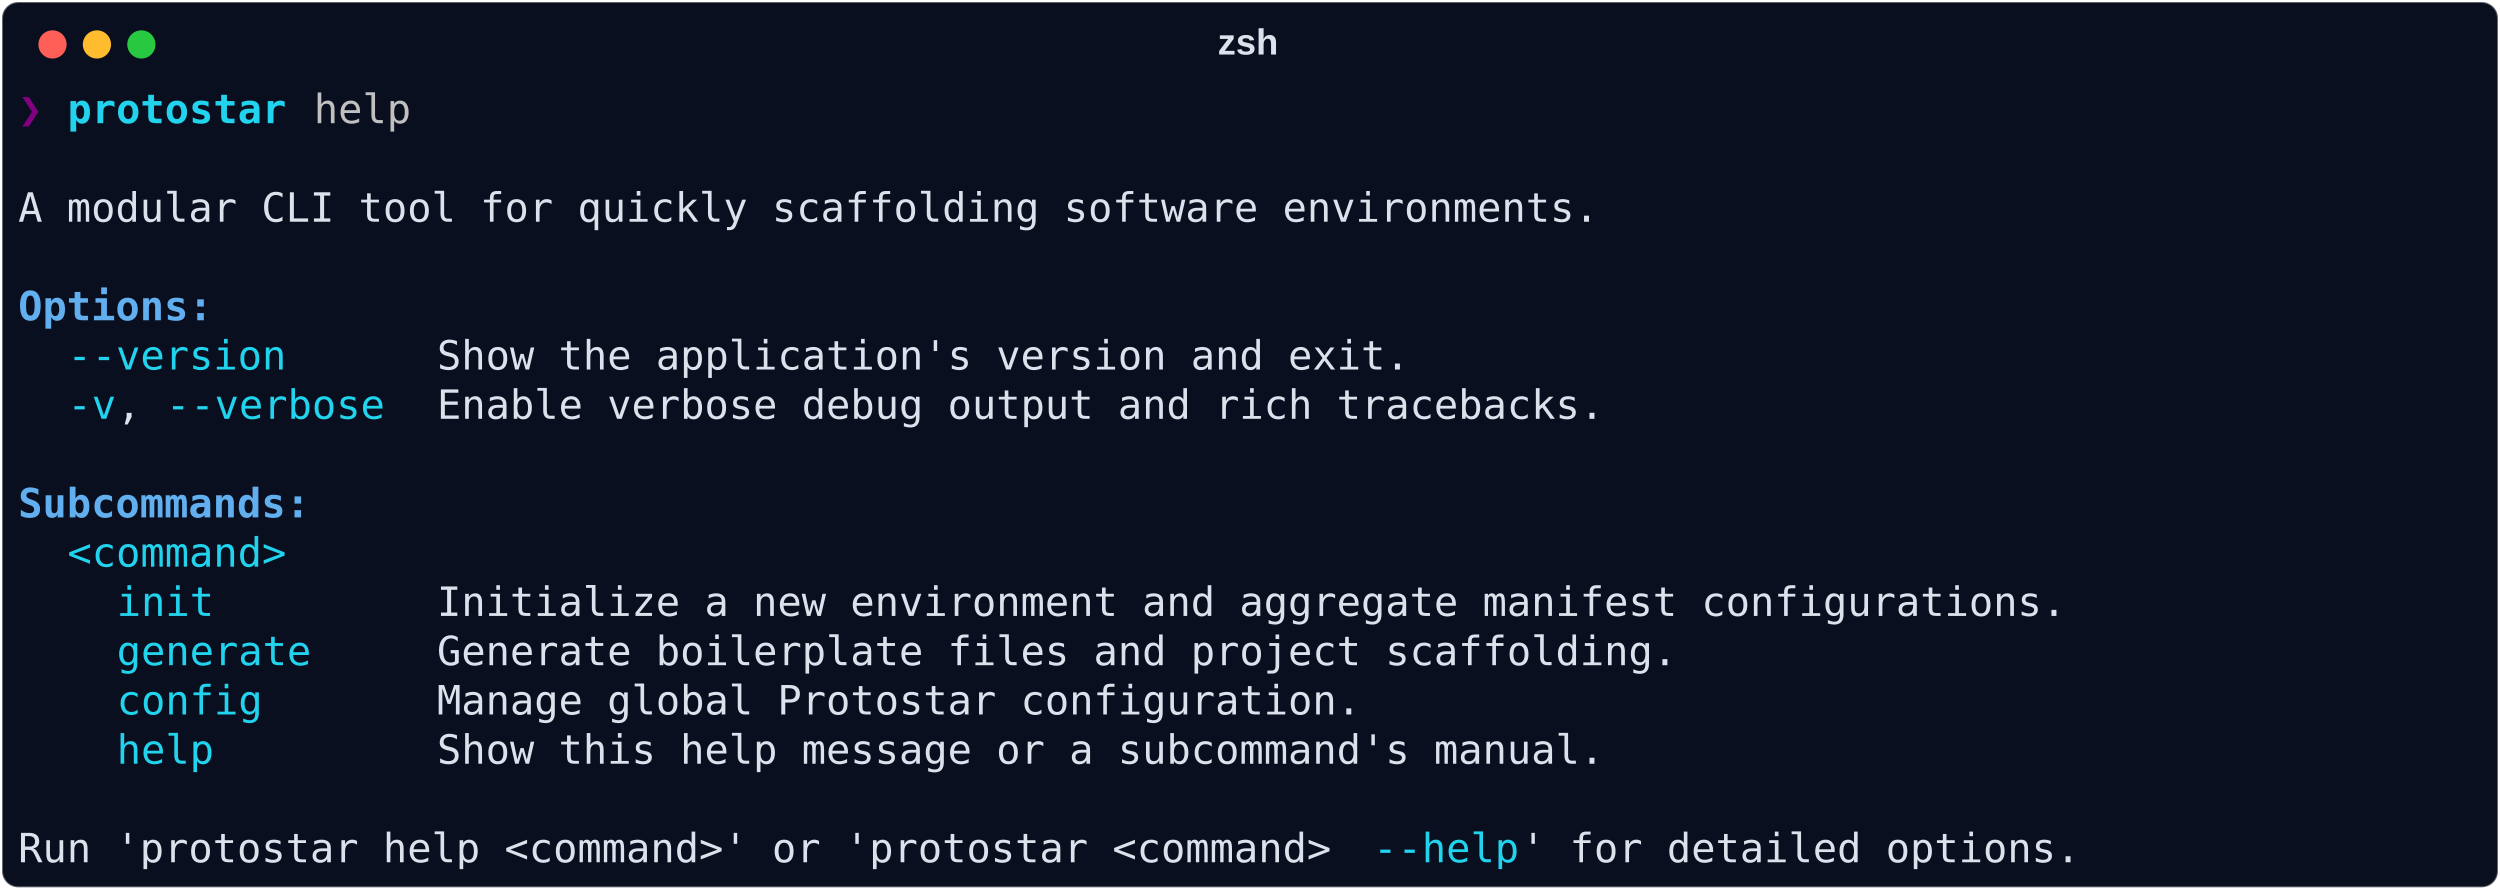
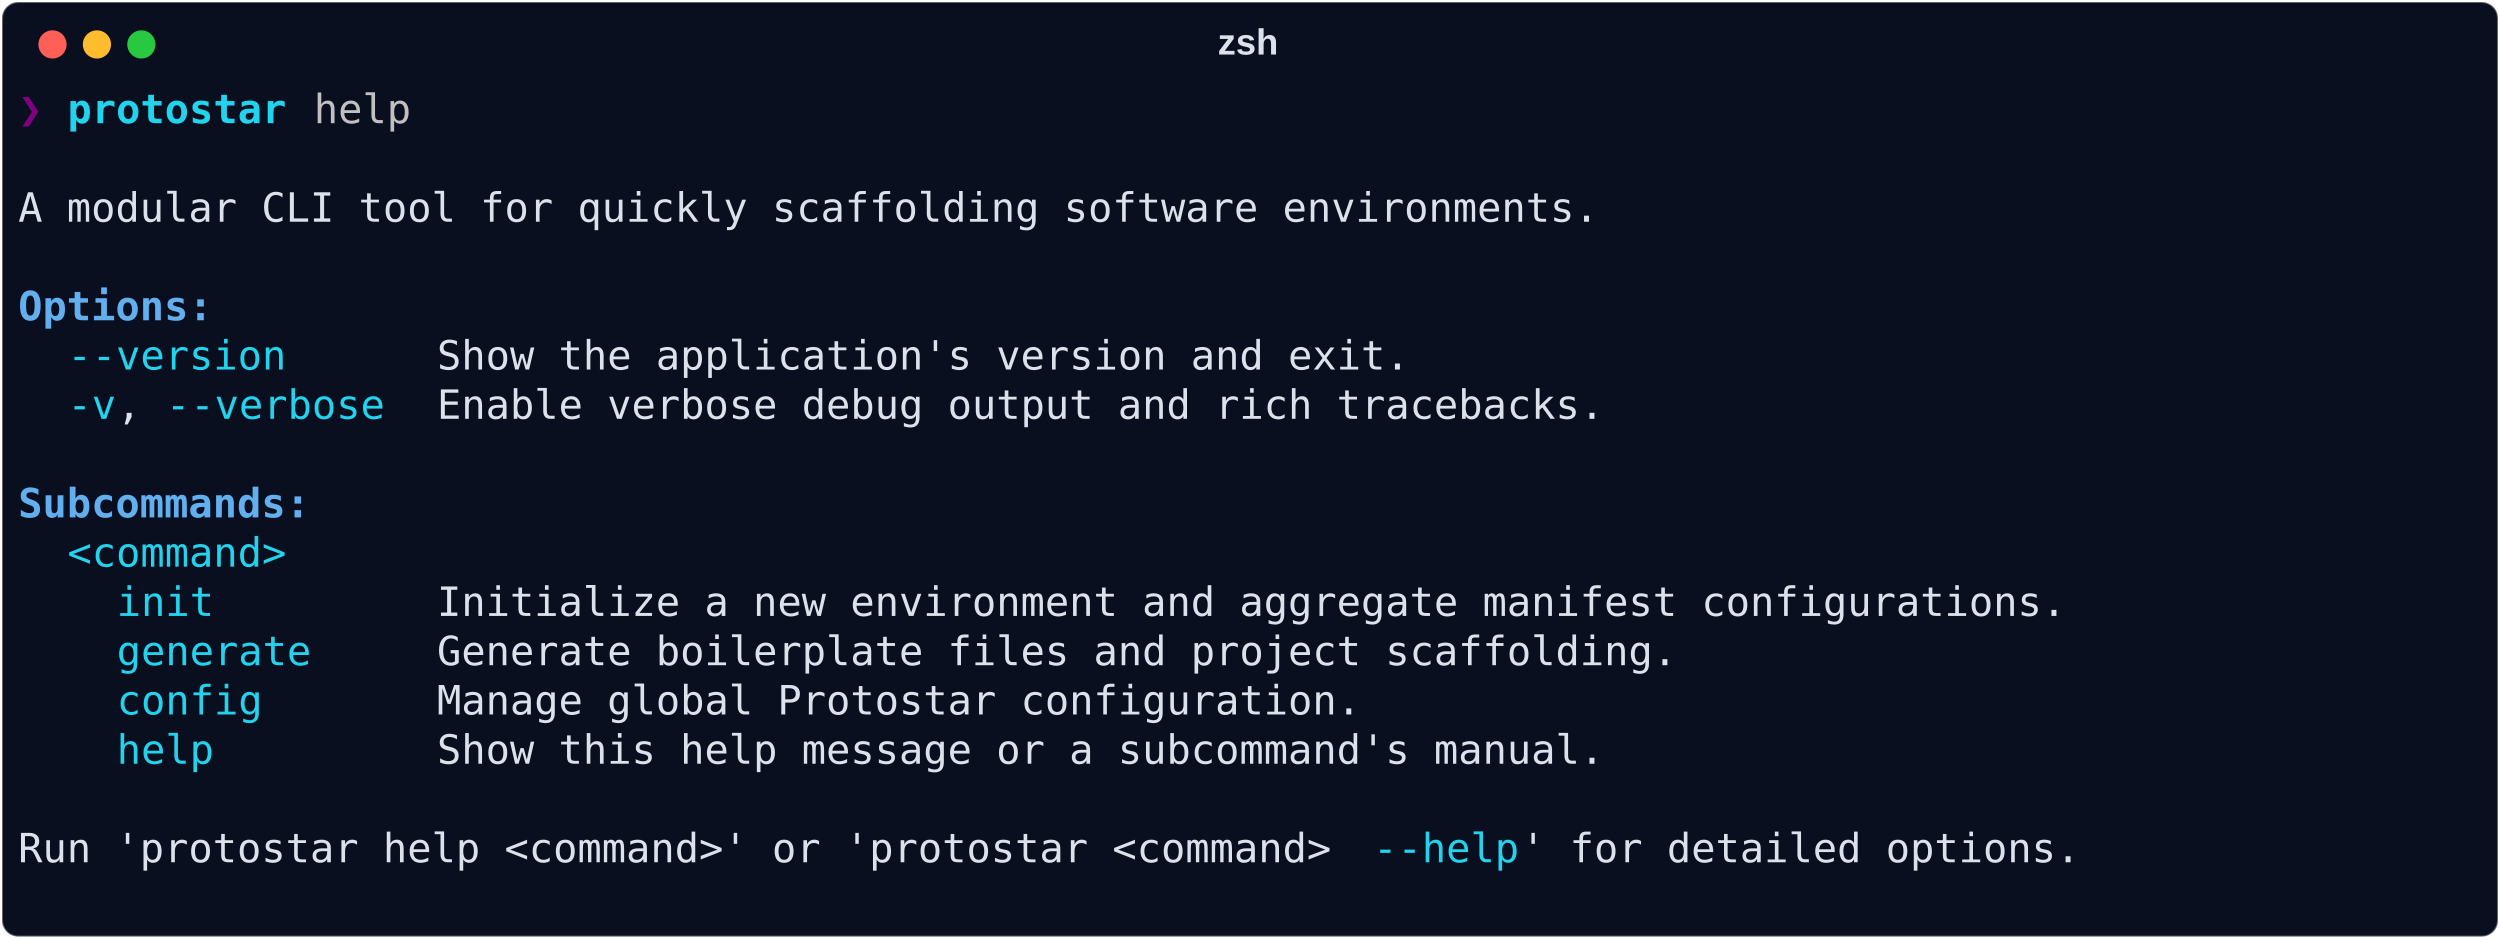
- <svg xmlns="http://www.w3.org/2000/svg" class="rich-terminal" viewBox="0 0 1238 440.4">
+ <svg xmlns="http://www.w3.org/2000/svg" class="rich-terminal" viewBox="0 0 1238 464.8">
  <style>

    @font-face {
        font-family: "Fira Code";
        src: local("FiraCode-Regular"),
                url("https://cdnjs.cloudflare.com/ajax/libs/firacode/6.2.0/woff2/FiraCode-Regular.woff2") format("woff2"),
                url("https://cdnjs.cloudflare.com/ajax/libs/firacode/6.2.0/woff/FiraCode-Regular.woff") format("woff");
        font-style: normal;
        font-weight: 400;
    }
    @font-face {
        font-family: "Fira Code";
        src: local("FiraCode-Bold"),
                url("https://cdnjs.cloudflare.com/ajax/libs/firacode/6.2.0/woff2/FiraCode-Bold.woff2") format("woff2"),
                url("https://cdnjs.cloudflare.com/ajax/libs/firacode/6.2.0/woff/FiraCode-Bold.woff") format("woff");
        font-style: bold;
        font-weight: 700;
    }

-     .terminal-1115245412-matrix {
+     .cli_help-matrix {
        font-family: Fira Code, monospace;
        font-size: 20px;
        line-height: 24.4px;
        font-variant-east-asian: full-width;
    }

-     .terminal-1115245412-title {
+     .cli_help-title {
        font-size: 18px;
        font-weight: bold;
        font-family: arial;
    }

-     .terminal-1115245412-r1 { fill: #800080;font-weight: bold }
- .terminal-1115245412-r2 { fill: #22d3ee;font-weight: bold }
- .terminal-1115245412-r3 { fill: #c0c0c0 }
- .terminal-1115245412-r4 { fill: #dce1eb }
- .terminal-1115245412-r5 { fill: #61afef;font-weight: bold }
- .terminal-1115245412-r6 { fill: #22d3ee }
+     .cli_help-r1 { fill: #800080;font-weight: bold }
+ .cli_help-r2 { fill: #22d3ee;font-weight: bold }
+ .cli_help-r3 { fill: #c0c0c0 }
+ .cli_help-r4 { fill: #dce1eb }
+ .cli_help-r5 { fill: #61afef;font-weight: bold }
+ .cli_help-r6 { fill: #22d3ee }
    </style>
  <defs>
-     <clipPath id="terminal-1115245412-clip-terminal">
-       <rect x="0" y="0" width="1219.0" height="389.4" />
+     <clipPath id="cli_help-clip-terminal">
+       <rect x="0" y="0" width="1219.0" height="413.8" />
    </clipPath>
-     <clipPath id="terminal-1115245412-line-0">
+     <clipPath id="cli_help-line-0">
      <rect x="0" y="1.5" width="1220" height="24.65" />
    </clipPath>
-     <clipPath id="terminal-1115245412-line-1">
+     <clipPath id="cli_help-line-1">
      <rect x="0" y="25.9" width="1220" height="24.65" />
    </clipPath>
-     <clipPath id="terminal-1115245412-line-2">
+     <clipPath id="cli_help-line-2">
      <rect x="0" y="50.3" width="1220" height="24.65" />
    </clipPath>
-     <clipPath id="terminal-1115245412-line-3">
+     <clipPath id="cli_help-line-3">
      <rect x="0" y="74.7" width="1220" height="24.65" />
    </clipPath>
-     <clipPath id="terminal-1115245412-line-4">
+     <clipPath id="cli_help-line-4">
      <rect x="0" y="99.1" width="1220" height="24.65" />
    </clipPath>
-     <clipPath id="terminal-1115245412-line-5">
+     <clipPath id="cli_help-line-5">
      <rect x="0" y="123.5" width="1220" height="24.65" />
    </clipPath>
-     <clipPath id="terminal-1115245412-line-6">
+     <clipPath id="cli_help-line-6">
      <rect x="0" y="147.9" width="1220" height="24.65" />
    </clipPath>
-     <clipPath id="terminal-1115245412-line-7">
+     <clipPath id="cli_help-line-7">
      <rect x="0" y="172.3" width="1220" height="24.65" />
    </clipPath>
-     <clipPath id="terminal-1115245412-line-8">
+     <clipPath id="cli_help-line-8">
      <rect x="0" y="196.7" width="1220" height="24.65" />
    </clipPath>
-     <clipPath id="terminal-1115245412-line-9">
+     <clipPath id="cli_help-line-9">
      <rect x="0" y="221.1" width="1220" height="24.65" />
    </clipPath>
-     <clipPath id="terminal-1115245412-line-10">
+     <clipPath id="cli_help-line-10">
      <rect x="0" y="245.5" width="1220" height="24.65" />
    </clipPath>
-     <clipPath id="terminal-1115245412-line-11">
+     <clipPath id="cli_help-line-11">
      <rect x="0" y="269.9" width="1220" height="24.65" />
    </clipPath>
-     <clipPath id="terminal-1115245412-line-12">
+     <clipPath id="cli_help-line-12">
      <rect x="0" y="294.3" width="1220" height="24.65" />
    </clipPath>
-     <clipPath id="terminal-1115245412-line-13">
+     <clipPath id="cli_help-line-13">
      <rect x="0" y="318.7" width="1220" height="24.65" />
    </clipPath>
-     <clipPath id="terminal-1115245412-line-14">
+     <clipPath id="cli_help-line-14">
      <rect x="0" y="343.1" width="1220" height="24.65" />
    </clipPath>
+     <clipPath id="cli_help-line-15">
+       <rect x="0" y="367.5" width="1220" height="24.65" />
+     </clipPath>
  </defs>
-   <rect fill="#0a0f1f" stroke="rgba(255,255,255,0.35)" stroke-width="1" x="1" y="1" width="1236" height="438.4" rx="8" />
-   <text class="terminal-1115245412-title" fill="#dce1eb" text-anchor="middle" x="618" y="27">zsh</text>
+   <rect fill="#0a0f1f" stroke="rgba(255,255,255,0.35)" stroke-width="1" x="1" y="1" width="1236" height="462.8" rx="8" />
+   <text class="cli_help-title" fill="#dce1eb" text-anchor="middle" x="618" y="27">zsh</text>
  <g transform="translate(26,22)">
    <circle cx="0" cy="0" r="7" fill="#ff5f57" />
    <circle cx="22" cy="0" r="7" fill="#febc2e" />
    <circle cx="44" cy="0" r="7" fill="#28c840" />
  </g>
-   <g transform="translate(9, 41)" clip-path="url(#terminal-1115245412-clip-terminal)">
-     <g class="terminal-1115245412-matrix">
-       <text class="terminal-1115245412-r1" x="0" y="20" textLength="24.4" clip-path="url(#terminal-1115245412-line-0)">❯ </text>
-       <text class="terminal-1115245412-r2" x="24.4" y="20" textLength="122" clip-path="url(#terminal-1115245412-line-0)">protostar </text>
-       <text class="terminal-1115245412-r3" x="146.4" y="20" textLength="48.8" clip-path="url(#terminal-1115245412-line-0)">help</text>
-       <text class="terminal-1115245412-r4" x="1220" y="20" textLength="12.2" clip-path="url(#terminal-1115245412-line-0)">
+   <g transform="translate(9, 41)" clip-path="url(#cli_help-clip-terminal)">
+     <g class="cli_help-matrix">
+       <text class="cli_help-r1" x="0" y="20" textLength="24.4" clip-path="url(#cli_help-line-0)">❯ </text>
+       <text class="cli_help-r2" x="24.4" y="20" textLength="122" clip-path="url(#cli_help-line-0)">protostar </text>
+       <text class="cli_help-r3" x="146.4" y="20" textLength="48.8" clip-path="url(#cli_help-line-0)">help</text>
+       <text class="cli_help-r4" x="1220" y="20" textLength="12.2" clip-path="url(#cli_help-line-0)">
</text>
-       <text class="terminal-1115245412-r4" x="1220" y="44.4" textLength="12.2" clip-path="url(#terminal-1115245412-line-1)">
+       <text class="cli_help-r4" x="1220" y="44.4" textLength="12.2" clip-path="url(#cli_help-line-1)">
</text>
-       <text class="terminal-1115245412-r4" x="0" y="68.8" textLength="793" clip-path="url(#terminal-1115245412-line-2)">A modular CLI tool for quickly scaffolding software environments.</text>
-       <text class="terminal-1115245412-r4" x="1220" y="68.8" textLength="12.2" clip-path="url(#terminal-1115245412-line-2)">
+       <text class="cli_help-r4" x="0" y="68.8" textLength="793" clip-path="url(#cli_help-line-2)">A modular CLI tool for quickly scaffolding software environments.</text>
+       <text class="cli_help-r4" x="1220" y="68.8" textLength="12.2" clip-path="url(#cli_help-line-2)">
</text>
-       <text class="terminal-1115245412-r4" x="1220" y="93.2" textLength="12.2" clip-path="url(#terminal-1115245412-line-3)">
+       <text class="cli_help-r4" x="1220" y="93.2" textLength="12.2" clip-path="url(#cli_help-line-3)">
</text>
-       <text class="terminal-1115245412-r5" x="0" y="117.6" textLength="97.6" clip-path="url(#terminal-1115245412-line-4)">Options:</text>
-       <text class="terminal-1115245412-r4" x="1220" y="117.6" textLength="12.2" clip-path="url(#terminal-1115245412-line-4)">
+       <text class="cli_help-r5" x="0" y="117.6" textLength="97.6" clip-path="url(#cli_help-line-4)">Options:</text>
+       <text class="cli_help-r4" x="1220" y="117.6" textLength="12.2" clip-path="url(#cli_help-line-4)">
</text>
-       <text class="terminal-1115245412-r6" x="24.4" y="142" textLength="109.8" clip-path="url(#terminal-1115245412-line-5)">--version</text>
-       <text class="terminal-1115245412-r4" x="207.4" y="142" textLength="488" clip-path="url(#terminal-1115245412-line-5)">Show the application's version and exit.</text>
-       <text class="terminal-1115245412-r4" x="1220" y="142" textLength="12.2" clip-path="url(#terminal-1115245412-line-5)">
+       <text class="cli_help-r6" x="24.4" y="142" textLength="109.8" clip-path="url(#cli_help-line-5)">--version</text>
+       <text class="cli_help-r4" x="207.4" y="142" textLength="488" clip-path="url(#cli_help-line-5)">Show the application's version and exit.</text>
+       <text class="cli_help-r4" x="1220" y="142" textLength="12.2" clip-path="url(#cli_help-line-5)">
</text>
-       <text class="terminal-1115245412-r6" x="24.4" y="166.4" textLength="24.4" clip-path="url(#terminal-1115245412-line-6)">-v</text>
-       <text class="terminal-1115245412-r4" x="48.8" y="166.4" textLength="24.4" clip-path="url(#terminal-1115245412-line-6)">, </text>
-       <text class="terminal-1115245412-r6" x="73.2" y="166.4" textLength="109.8" clip-path="url(#terminal-1115245412-line-6)">--verbose</text>
-       <text class="terminal-1115245412-r4" x="207.4" y="166.4" textLength="585.6" clip-path="url(#terminal-1115245412-line-6)">Enable verbose debug output and rich tracebacks.</text>
-       <text class="terminal-1115245412-r4" x="1220" y="166.4" textLength="12.2" clip-path="url(#terminal-1115245412-line-6)">
+       <text class="cli_help-r6" x="24.4" y="166.4" textLength="24.4" clip-path="url(#cli_help-line-6)">-v</text>
+       <text class="cli_help-r4" x="48.8" y="166.4" textLength="24.4" clip-path="url(#cli_help-line-6)">, </text>
+       <text class="cli_help-r6" x="73.2" y="166.4" textLength="109.8" clip-path="url(#cli_help-line-6)">--verbose</text>
+       <text class="cli_help-r4" x="207.4" y="166.4" textLength="585.6" clip-path="url(#cli_help-line-6)">Enable verbose debug output and rich tracebacks.</text>
+       <text class="cli_help-r4" x="1220" y="166.4" textLength="12.2" clip-path="url(#cli_help-line-6)">
</text>
-       <text class="terminal-1115245412-r4" x="1220" y="190.8" textLength="12.2" clip-path="url(#terminal-1115245412-line-7)">
+       <text class="cli_help-r4" x="1220" y="190.8" textLength="12.2" clip-path="url(#cli_help-line-7)">
</text>
-       <text class="terminal-1115245412-r5" x="0" y="215.2" textLength="146.4" clip-path="url(#terminal-1115245412-line-8)">Subcommands:</text>
-       <text class="terminal-1115245412-r4" x="1220" y="215.2" textLength="12.2" clip-path="url(#terminal-1115245412-line-8)">
+       <text class="cli_help-r5" x="0" y="215.2" textLength="146.4" clip-path="url(#cli_help-line-8)">Subcommands:</text>
+       <text class="cli_help-r4" x="1220" y="215.2" textLength="12.2" clip-path="url(#cli_help-line-8)">
</text>
-       <text class="terminal-1115245412-r6" x="24.4" y="239.6" textLength="109.8" clip-path="url(#terminal-1115245412-line-9)">&lt;command&gt;</text>
-       <text class="terminal-1115245412-r4" x="1220" y="239.6" textLength="12.2" clip-path="url(#terminal-1115245412-line-9)">
+       <text class="cli_help-r6" x="24.4" y="239.6" textLength="109.8" clip-path="url(#cli_help-line-9)">&lt;command&gt;</text>
+       <text class="cli_help-r4" x="1220" y="239.6" textLength="12.2" clip-path="url(#cli_help-line-9)">
</text>
-       <text class="terminal-1115245412-r6" x="48.8" y="264" textLength="48.8" clip-path="url(#terminal-1115245412-line-10)">init</text>
-       <text class="terminal-1115245412-r4" x="207.4" y="264" textLength="817.4" clip-path="url(#terminal-1115245412-line-10)">Initialize a new environment and aggregate manifest configurations.</text>
-       <text class="terminal-1115245412-r4" x="1220" y="264" textLength="12.2" clip-path="url(#terminal-1115245412-line-10)">
+       <text class="cli_help-r6" x="48.8" y="264" textLength="48.8" clip-path="url(#cli_help-line-10)">init</text>
+       <text class="cli_help-r4" x="207.4" y="264" textLength="817.4" clip-path="url(#cli_help-line-10)">Initialize a new environment and aggregate manifest configurations.</text>
+       <text class="cli_help-r4" x="1220" y="264" textLength="12.2" clip-path="url(#cli_help-line-10)">
</text>
-       <text class="terminal-1115245412-r6" x="48.8" y="288.4" textLength="97.6" clip-path="url(#terminal-1115245412-line-11)">generate</text>
-       <text class="terminal-1115245412-r4" x="207.4" y="288.4" textLength="622.2" clip-path="url(#terminal-1115245412-line-11)">Generate boilerplate files and project scaffolding.</text>
-       <text class="terminal-1115245412-r4" x="1220" y="288.4" textLength="12.2" clip-path="url(#terminal-1115245412-line-11)">
+       <text class="cli_help-r6" x="48.8" y="288.4" textLength="97.6" clip-path="url(#cli_help-line-11)">generate</text>
+       <text class="cli_help-r4" x="207.4" y="288.4" textLength="622.2" clip-path="url(#cli_help-line-11)">Generate boilerplate files and project scaffolding.</text>
+       <text class="cli_help-r4" x="1220" y="288.4" textLength="12.2" clip-path="url(#cli_help-line-11)">
</text>
-       <text class="terminal-1115245412-r6" x="48.8" y="312.8" textLength="73.2" clip-path="url(#terminal-1115245412-line-12)">config</text>
-       <text class="terminal-1115245412-r4" x="207.4" y="312.8" textLength="463.6" clip-path="url(#terminal-1115245412-line-12)">Manage global Protostar configuration.</text>
-       <text class="terminal-1115245412-r4" x="1220" y="312.8" textLength="12.2" clip-path="url(#terminal-1115245412-line-12)">
+       <text class="cli_help-r6" x="48.8" y="312.8" textLength="73.2" clip-path="url(#cli_help-line-12)">config</text>
+       <text class="cli_help-r4" x="207.4" y="312.8" textLength="463.6" clip-path="url(#cli_help-line-12)">Manage global Protostar configuration.</text>
+       <text class="cli_help-r4" x="1220" y="312.8" textLength="12.2" clip-path="url(#cli_help-line-12)">
</text>
-       <text class="terminal-1115245412-r6" x="48.8" y="337.2" textLength="48.8" clip-path="url(#terminal-1115245412-line-13)">help</text>
-       <text class="terminal-1115245412-r4" x="207.4" y="337.2" textLength="585.6" clip-path="url(#terminal-1115245412-line-13)">Show this help message or a subcommand's manual.</text>
-       <text class="terminal-1115245412-r4" x="1220" y="337.2" textLength="12.2" clip-path="url(#terminal-1115245412-line-13)">
+       <text class="cli_help-r6" x="48.8" y="337.2" textLength="48.8" clip-path="url(#cli_help-line-13)">help</text>
+       <text class="cli_help-r4" x="207.4" y="337.2" textLength="585.6" clip-path="url(#cli_help-line-13)">Show this help message or a subcommand's manual.</text>
+       <text class="cli_help-r4" x="1220" y="337.2" textLength="12.2" clip-path="url(#cli_help-line-13)">
</text>
-       <text class="terminal-1115245412-r4" x="1220" y="361.6" textLength="12.2" clip-path="url(#terminal-1115245412-line-14)">
+       <text class="cli_help-r4" x="1220" y="361.6" textLength="12.2" clip-path="url(#cli_help-line-14)">
</text>
-       <text class="terminal-1115245412-r4" x="0" y="386" textLength="671" clip-path="url(#terminal-1115245412-line-15)">Run 'protostar help &lt;command&gt;' or 'protostar &lt;command&gt; </text>
-       <text class="terminal-1115245412-r6" x="671" y="386" textLength="73.2" clip-path="url(#terminal-1115245412-line-15)">--help</text>
-       <text class="terminal-1115245412-r4" x="744.2" y="386" textLength="280.6" clip-path="url(#terminal-1115245412-line-15)">' for detailed options.</text>
-       <text class="terminal-1115245412-r4" x="1220" y="386" textLength="12.2" clip-path="url(#terminal-1115245412-line-15)">
+       <text class="cli_help-r4" x="0" y="386" textLength="671" clip-path="url(#cli_help-line-15)">Run 'protostar help &lt;command&gt;' or 'protostar &lt;command&gt; </text>
+       <text class="cli_help-r6" x="671" y="386" textLength="73.2" clip-path="url(#cli_help-line-15)">--help</text>
+       <text class="cli_help-r4" x="744.2" y="386" textLength="280.6" clip-path="url(#cli_help-line-15)">' for detailed options.</text>
+       <text class="cli_help-r4" x="1220" y="386" textLength="12.2" clip-path="url(#cli_help-line-15)">
+ </text>
+       <text class="cli_help-r4" x="1220" y="410.4" textLength="12.2" clip-path="url(#cli_help-line-16)">
</text>
    </g>
  </g>
</svg>
